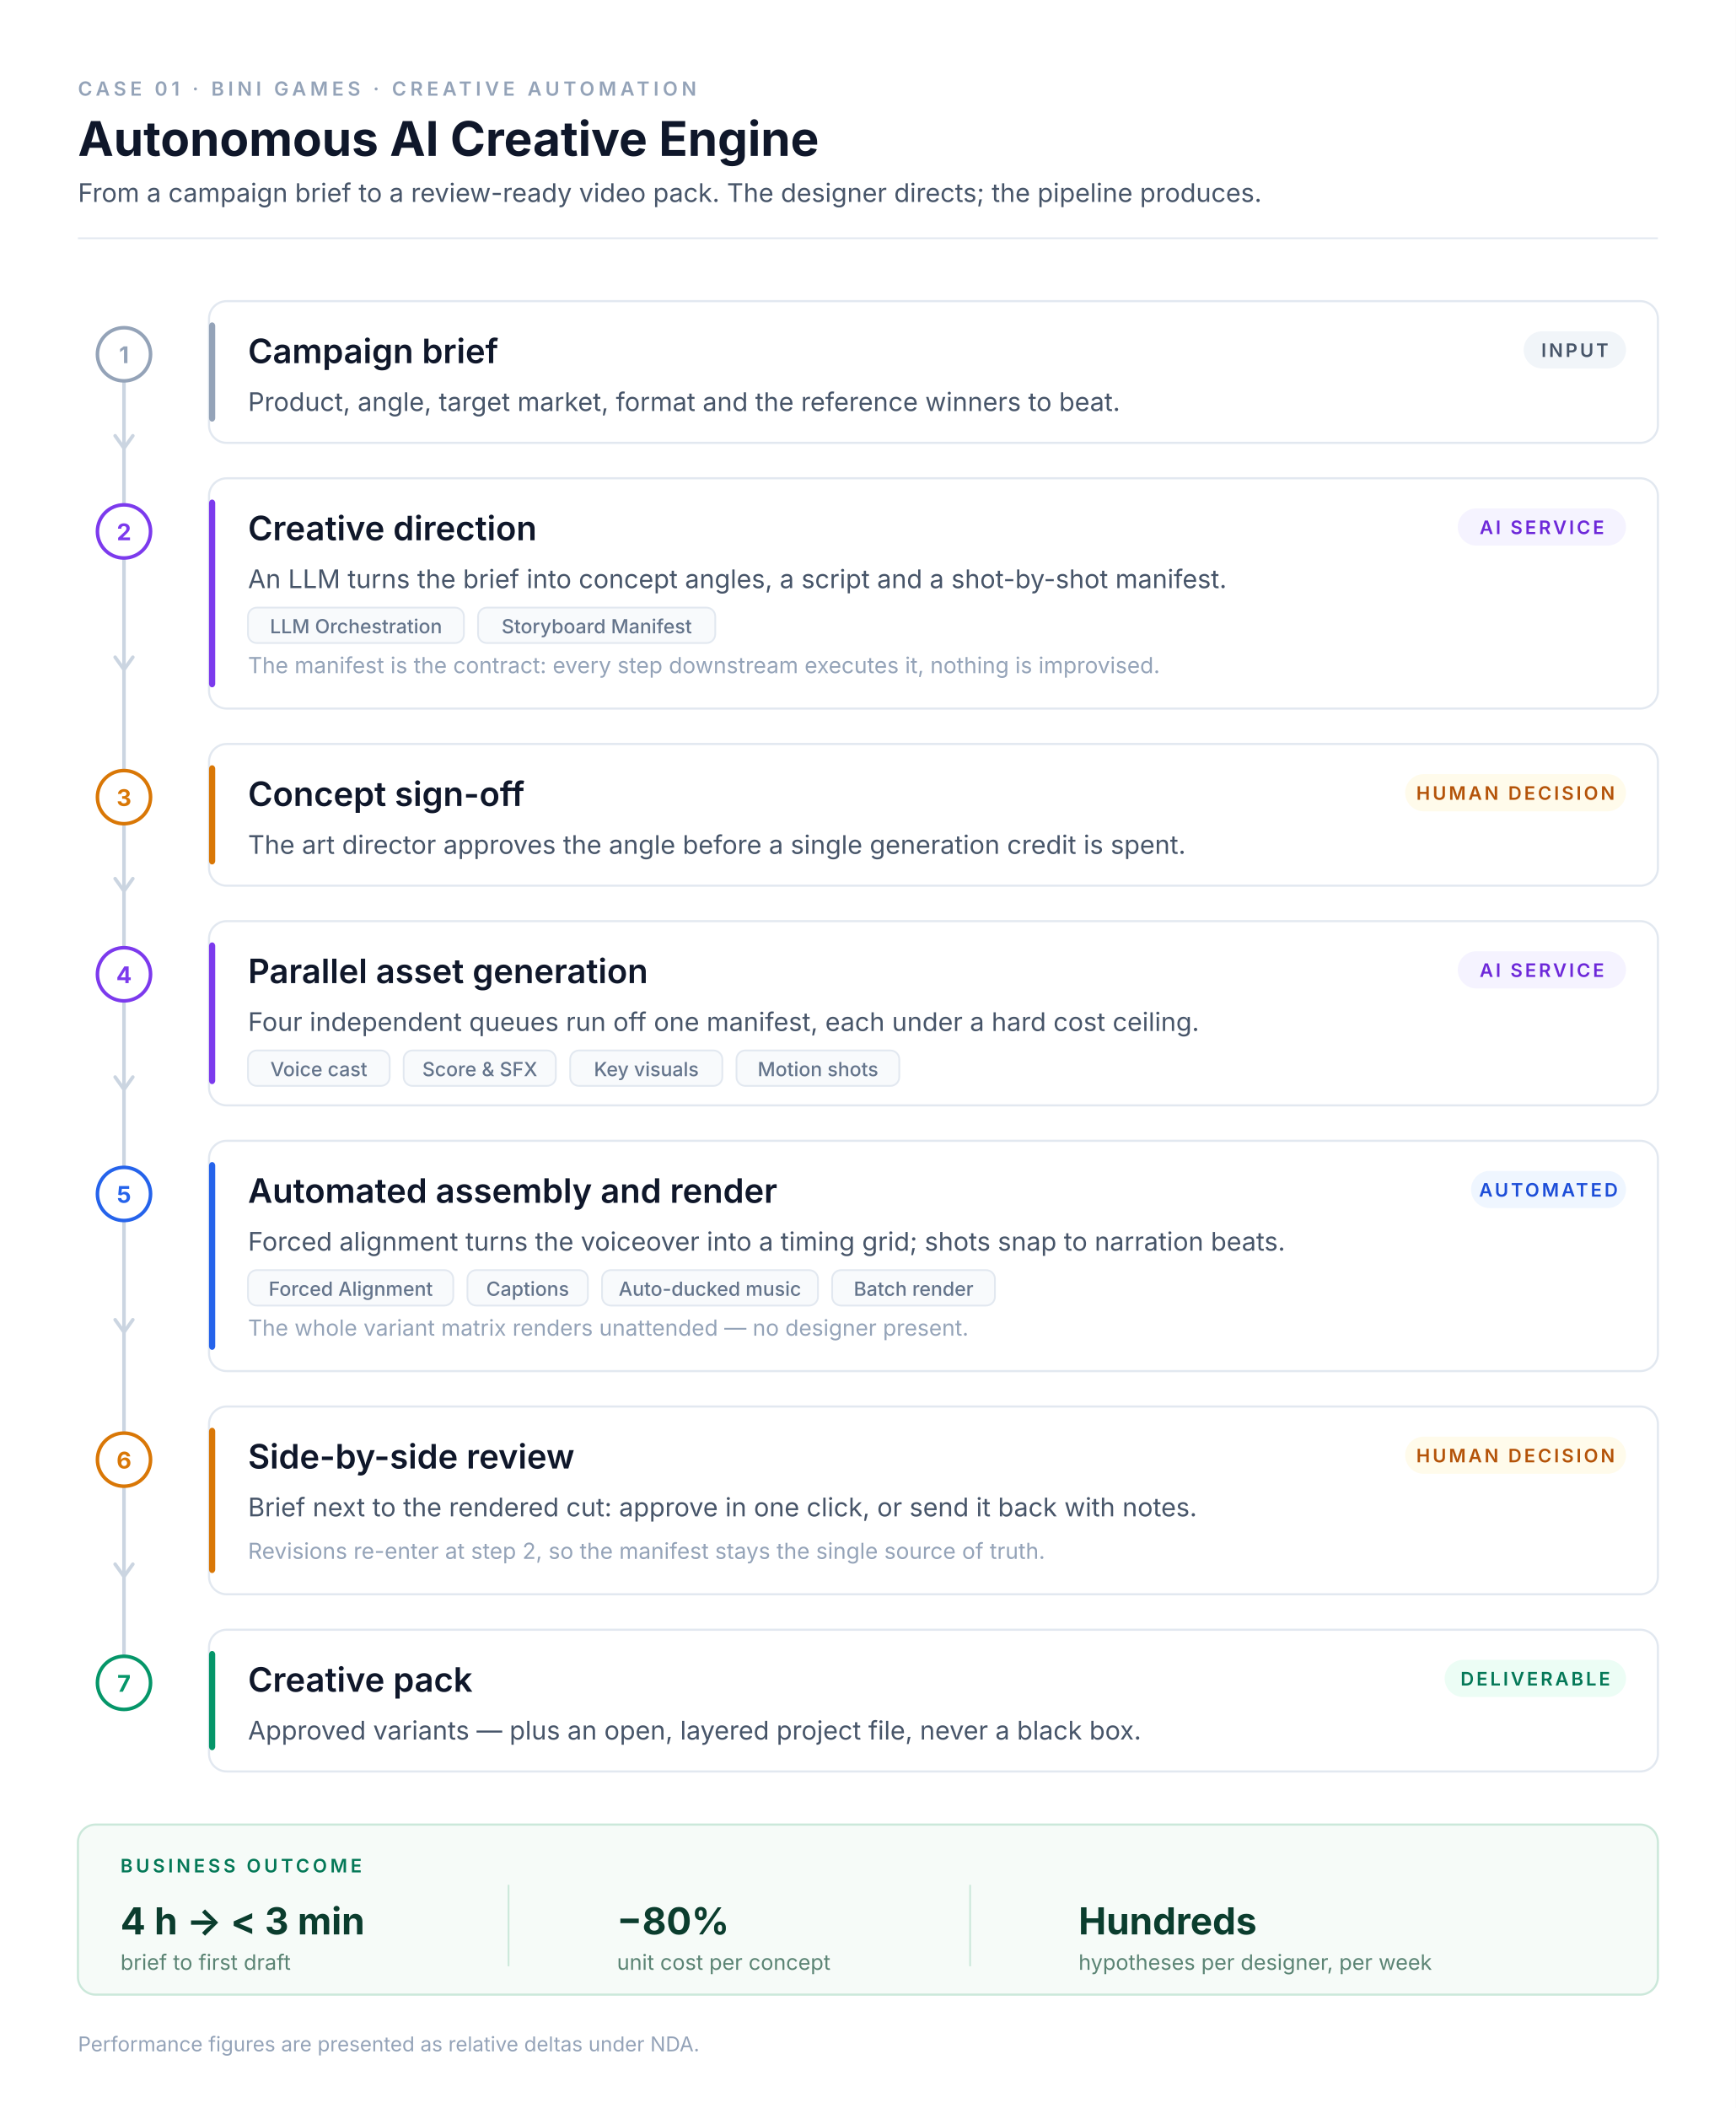
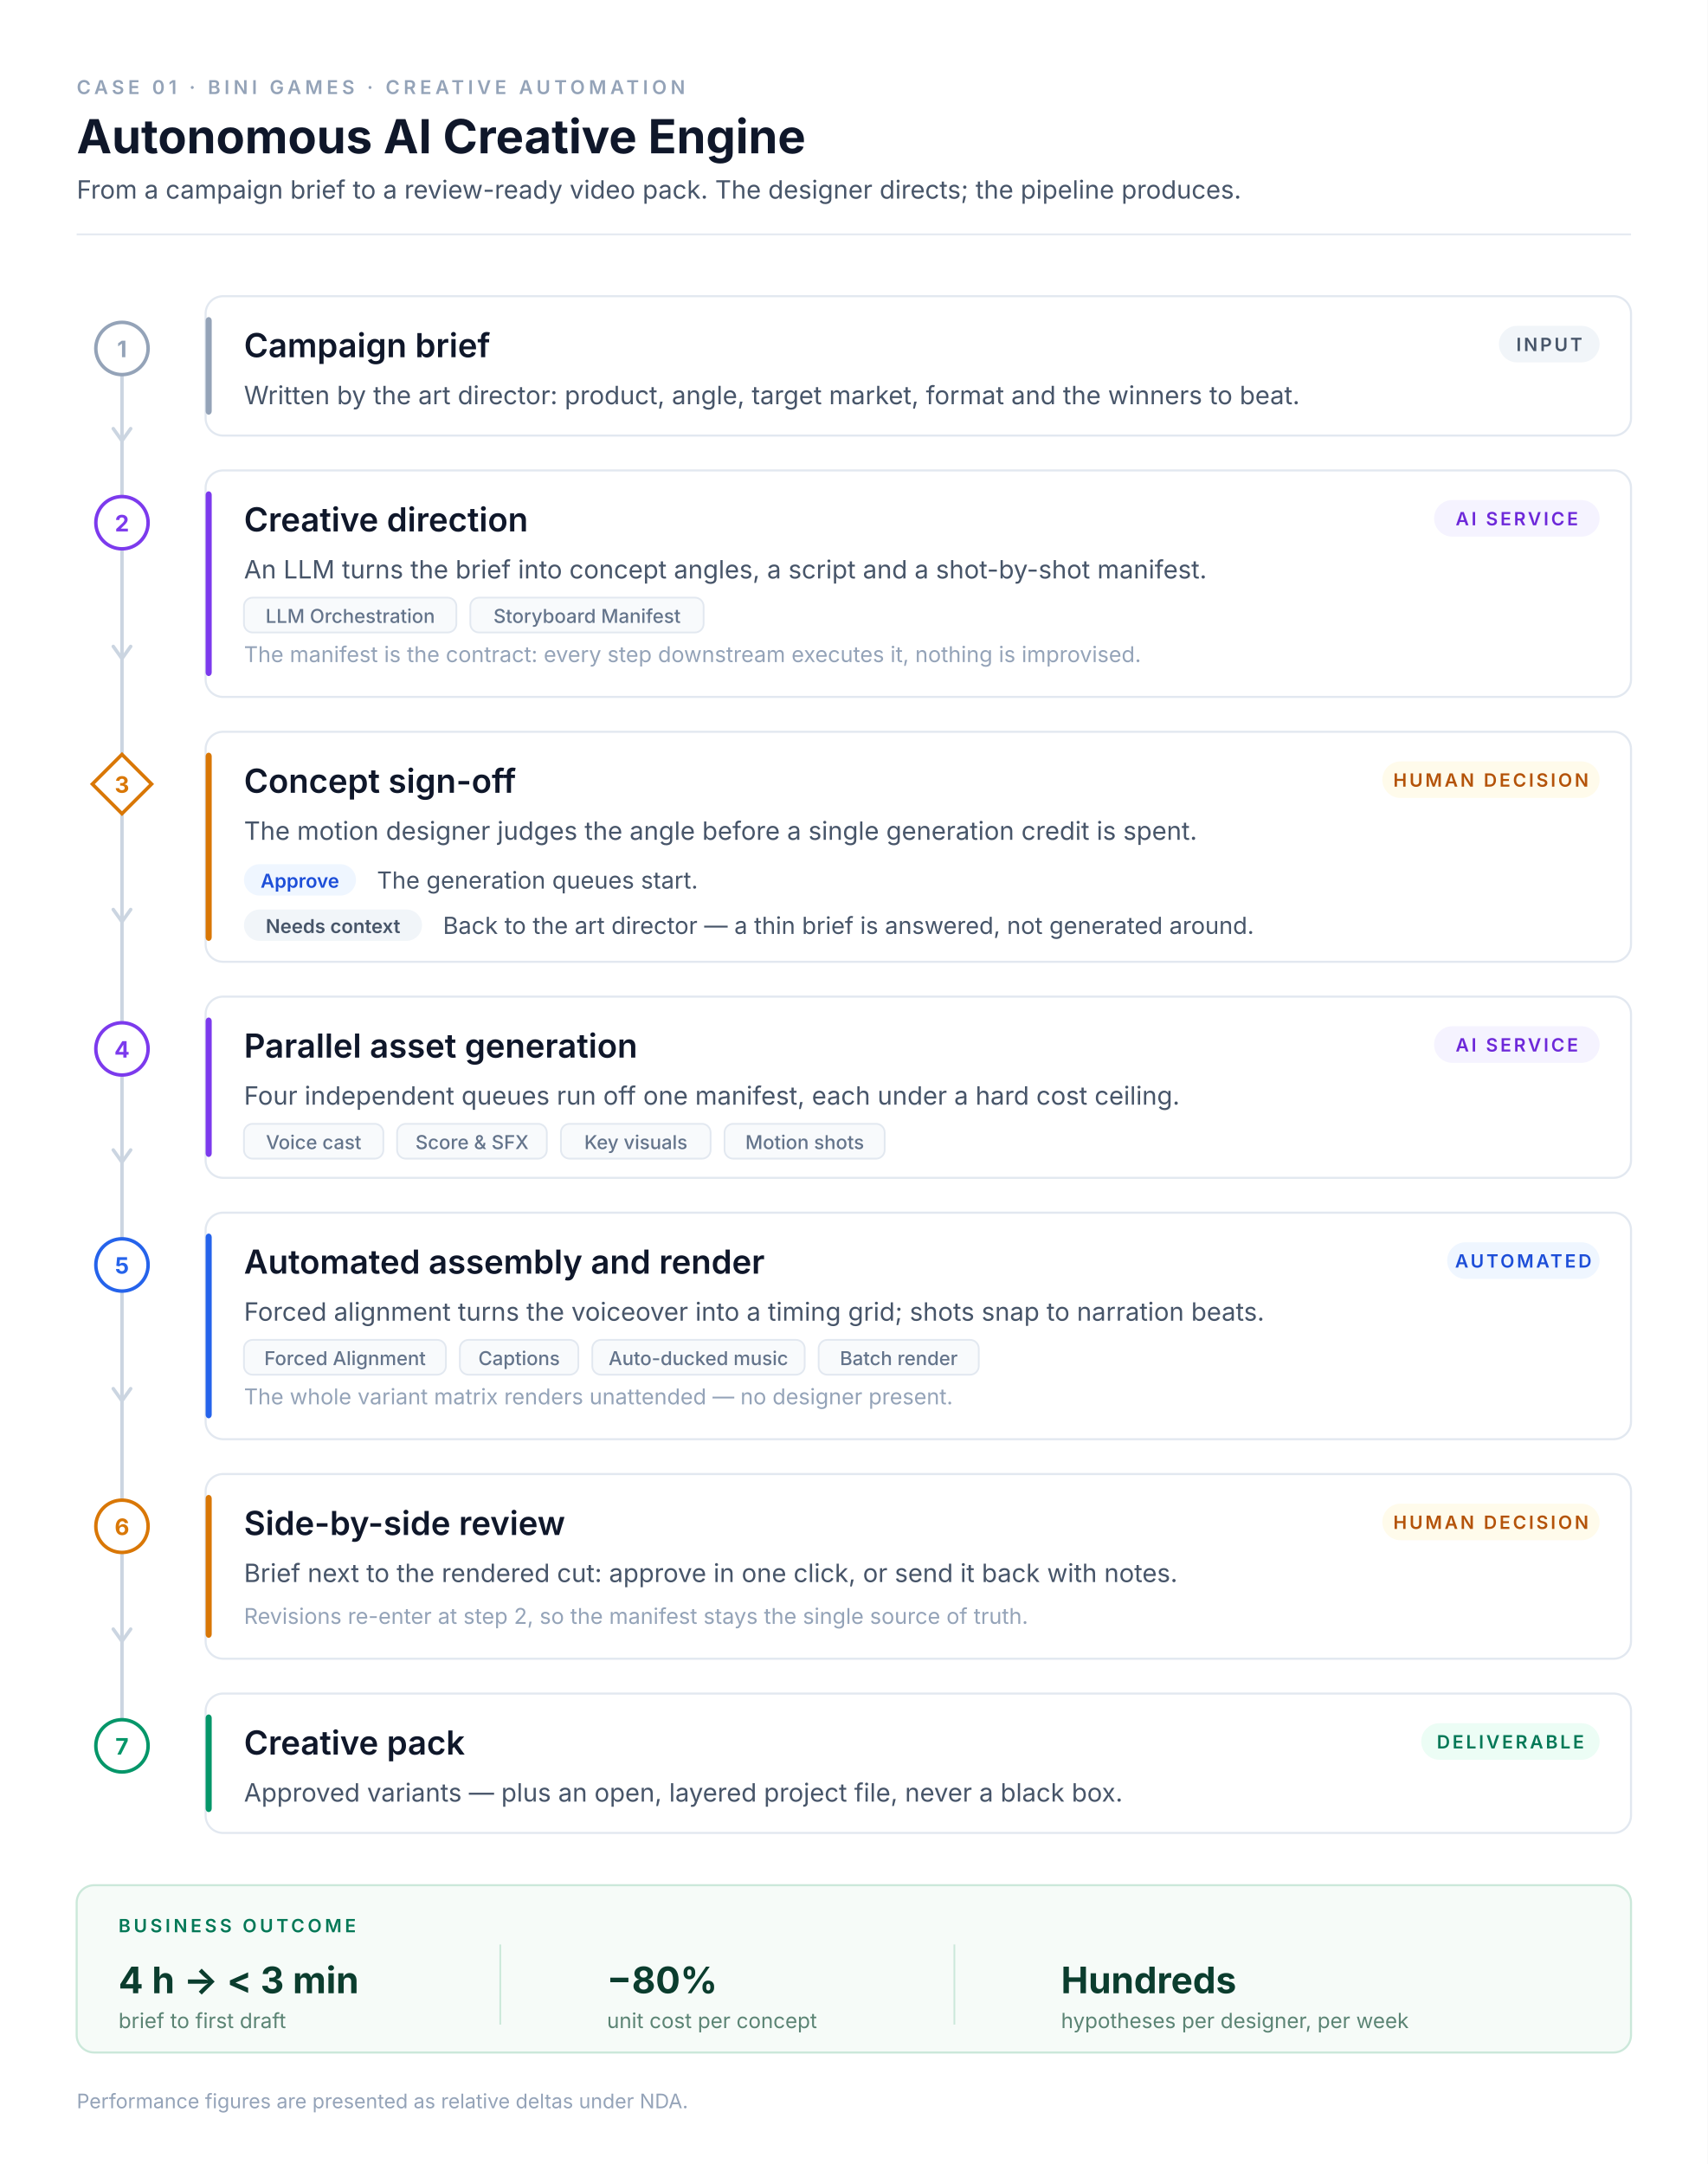
- <svg xmlns="http://www.w3.org/2000/svg" width="980" height="1190" viewBox="0 0 980 1190">
-   <rect width="980" height="1190" fill="#FFFFFF" />
-   <path d="M70 200 L70 950" stroke="#CBD5E1" stroke-width="2" fill="none" />
+ <svg xmlns="http://www.w3.org/2000/svg" width="980" height="1242" viewBox="0 0 980 1242">
+   <rect width="980" height="1242" fill="#FFFFFF" />
+   <path d="M70 200 L70 1002" stroke="#CBD5E1" stroke-width="2" fill="none" />
  <path d="M65 246.0 L70 253.0 L75 246.0" fill="none" stroke="#CBD5E1" stroke-width="2" stroke-linecap="round" stroke-linejoin="round" />
  <path d="M65 371.0 L70 378.0 L75 371.0" fill="none" stroke="#CBD5E1" stroke-width="2" stroke-linecap="round" stroke-linejoin="round" />
-   <path d="M65 496.0 L70 503.0 L75 496.0" fill="none" stroke="#CBD5E1" stroke-width="2" stroke-linecap="round" stroke-linejoin="round" />
-   <path d="M65 608.0 L70 615.0 L75 608.0" fill="none" stroke="#CBD5E1" stroke-width="2" stroke-linecap="round" stroke-linejoin="round" />
-   <path d="M65 745.0 L70 752.0 L75 745.0" fill="none" stroke="#CBD5E1" stroke-width="2" stroke-linecap="round" stroke-linejoin="round" />
-   <path d="M65 883.0 L70 890.0 L75 883.0" fill="none" stroke="#CBD5E1" stroke-width="2" stroke-linecap="round" stroke-linejoin="round" />
+   <path d="M65 522.0 L70 529.0 L75 522.0" fill="none" stroke="#CBD5E1" stroke-width="2" stroke-linecap="round" stroke-linejoin="round" />
+   <path d="M65 660.0 L70 667.0 L75 660.0" fill="none" stroke="#CBD5E1" stroke-width="2" stroke-linecap="round" stroke-linejoin="round" />
+   <path d="M65 797.0 L70 804.0 L75 797.0" fill="none" stroke="#CBD5E1" stroke-width="2" stroke-linecap="round" stroke-linejoin="round" />
+   <path d="M65 935.0 L70 942.0 L75 935.0" fill="none" stroke="#CBD5E1" stroke-width="2" stroke-linecap="round" stroke-linejoin="round" />
  <circle cx="70" cy="200" r="15" fill="#FFFFFF" stroke="#94A3B8" stroke-width="2" />
  <text x="70" y="205" font-family="Inter, Helvetica Neue, Arial, sans-serif" font-size="13" font-weight="700" fill="#94A3B8" text-anchor="middle">1</text>
  <circle cx="70" cy="300" r="15" fill="#FFFFFF" stroke="#7C3AED" stroke-width="2" />
  <text x="70" y="305" font-family="Inter, Helvetica Neue, Arial, sans-serif" font-size="13" font-weight="700" fill="#7C3AED" text-anchor="middle">2</text>
-   <circle cx="70" cy="450" r="15" fill="#FFFFFF" stroke="#D97706" stroke-width="2" />
+   <path d="M70 433 L87 450 L70 467 L53 450 Z" fill="#FFFFFF" stroke="#D97706" stroke-width="2" />
  <text x="70" y="455" font-family="Inter, Helvetica Neue, Arial, sans-serif" font-size="13" font-weight="700" fill="#D97706" text-anchor="middle">3</text>
-   <circle cx="70" cy="550" r="15" fill="#FFFFFF" stroke="#7C3AED" stroke-width="2" />
-   <text x="70" y="555" font-family="Inter, Helvetica Neue, Arial, sans-serif" font-size="13" font-weight="700" fill="#7C3AED" text-anchor="middle">4</text>
-   <circle cx="70" cy="674" r="15" fill="#FFFFFF" stroke="#2563EB" stroke-width="2" />
-   <text x="70" y="679" font-family="Inter, Helvetica Neue, Arial, sans-serif" font-size="13" font-weight="700" fill="#2563EB" text-anchor="middle">5</text>
-   <circle cx="70" cy="824" r="15" fill="#FFFFFF" stroke="#D97706" stroke-width="2" />
-   <text x="70" y="829" font-family="Inter, Helvetica Neue, Arial, sans-serif" font-size="13" font-weight="700" fill="#D97706" text-anchor="middle">6</text>
-   <circle cx="70" cy="950" r="15" fill="#FFFFFF" stroke="#059669" stroke-width="2" />
-   <text x="70" y="955" font-family="Inter, Helvetica Neue, Arial, sans-serif" font-size="13" font-weight="700" fill="#059669" text-anchor="middle">7</text>
+   <circle cx="70" cy="602" r="15" fill="#FFFFFF" stroke="#7C3AED" stroke-width="2" />
+   <text x="70" y="607" font-family="Inter, Helvetica Neue, Arial, sans-serif" font-size="13" font-weight="700" fill="#7C3AED" text-anchor="middle">4</text>
+   <circle cx="70" cy="726" r="15" fill="#FFFFFF" stroke="#2563EB" stroke-width="2" />
+   <text x="70" y="731" font-family="Inter, Helvetica Neue, Arial, sans-serif" font-size="13" font-weight="700" fill="#2563EB" text-anchor="middle">5</text>
+   <circle cx="70" cy="876" r="15" fill="#FFFFFF" stroke="#D97706" stroke-width="2" />
+   <text x="70" y="881" font-family="Inter, Helvetica Neue, Arial, sans-serif" font-size="13" font-weight="700" fill="#D97706" text-anchor="middle">6</text>
+   <circle cx="70" cy="1002" r="15" fill="#FFFFFF" stroke="#059669" stroke-width="2" />
+   <text x="70" y="1007" font-family="Inter, Helvetica Neue, Arial, sans-serif" font-size="13" font-weight="700" fill="#059669" text-anchor="middle">7</text>
  <text x="44.0" y="54.0" font-family="Inter, Helvetica Neue, Arial, sans-serif" font-size="11" font-weight="600" fill="#94A3B8" text-anchor="start" letter-spacing="2.2">CASE 01 · BINI GAMES · CREATIVE AUTOMATION</text>
  <text x="44.0" y="88.0" font-family="Inter, Helvetica Neue, Arial, sans-serif" font-size="27" font-weight="700" fill="#0F172A" text-anchor="start">Autonomous AI Creative Engine</text>
  <text x="44.0" y="114.0" font-family="Inter, Helvetica Neue, Arial, sans-serif" font-size="14.5" font-weight="400" fill="#475569" text-anchor="start">From a campaign brief to a review-ready video pack. The designer directs; the pipeline produces.</text>
  <rect x="44.0" y="134.0" width="892.0" height="1.0" rx="0" fill="#E2E8F0" stroke="none" stroke-width="1" />
  <rect x="118.0" y="170.0" width="818.0" height="80.0" rx="10" fill="#FFFFFF" stroke="#E2E8F0" stroke-width="1.2" />
  <rect x="118.0" y="182.0" width="3.5" height="56.0" rx="2" fill="#94A3B8" stroke="none" stroke-width="1" />
  <rect x="860.2" y="187.0" width="57.8" height="21.0" rx="10.5" fill="#F1F5F9" stroke="none" stroke-width="1" />
  <text x="889.1" y="201.5" font-family="Inter, Helvetica Neue, Arial, sans-serif" font-size="10.5" font-weight="600" fill="#475569" text-anchor="middle" letter-spacing="1.4">INPUT</text>
  <text x="140.0" y="205.0" font-family="Inter, Helvetica Neue, Arial, sans-serif" font-size="19" font-weight="600" fill="#0F172A" text-anchor="start">Campaign brief</text>
-   <text x="140.0" y="232.0" font-family="Inter, Helvetica Neue, Arial, sans-serif" font-size="14.5" font-weight="400" fill="#475569" text-anchor="start">Product, angle, target market, format and the reference winners to beat.</text>
+   <text x="140.0" y="232.0" font-family="Inter, Helvetica Neue, Arial, sans-serif" font-size="14.5" font-weight="400" fill="#475569" text-anchor="start">Written by the art director: product, angle, target market, format and the winners to beat.</text>
  <rect x="118.0" y="270.0" width="818.0" height="130.0" rx="10" fill="#FFFFFF" stroke="#E2E8F0" stroke-width="1.2" />
  <rect x="118.0" y="282.0" width="3.5" height="106.0" rx="2" fill="#7C3AED" stroke="none" stroke-width="1" />
  <rect x="823.0" y="287.0" width="95.0" height="21.0" rx="10.5" fill="#F5F3FF" stroke="none" stroke-width="1" />
  <text x="870.5" y="301.5" font-family="Inter, Helvetica Neue, Arial, sans-serif" font-size="10.5" font-weight="600" fill="#6D28D9" text-anchor="middle" letter-spacing="1.4">AI SERVICE</text>
  <text x="140.0" y="305.0" font-family="Inter, Helvetica Neue, Arial, sans-serif" font-size="19" font-weight="600" fill="#0F172A" text-anchor="start">Creative direction</text>
  <text x="140.0" y="332.0" font-family="Inter, Helvetica Neue, Arial, sans-serif" font-size="14.5" font-weight="400" fill="#475569" text-anchor="start">An LLM turns the brief into concept angles, a script and a shot-by-shot manifest.</text>
  <rect x="140.0" y="343.0" width="121.9" height="20.0" rx="5" fill="#F8FAFC" stroke="#E2E8F0" stroke-width="1" />
  <text x="201.0" y="357.5" font-family="Inter, Helvetica Neue, Arial, sans-serif" font-size="11" font-weight="500" fill="#64748B" text-anchor="middle">LLM Orchestration</text>
  <rect x="269.9" y="343.0" width="133.9" height="20.0" rx="5" fill="#F8FAFC" stroke="#E2E8F0" stroke-width="1" />
  <text x="336.9" y="357.5" font-family="Inter, Helvetica Neue, Arial, sans-serif" font-size="11" font-weight="500" fill="#64748B" text-anchor="middle">Storyboard Manifest</text>
  <text x="140.0" y="380.0" font-family="Inter, Helvetica Neue, Arial, sans-serif" font-size="12.5" font-weight="400" fill="#94A3B8" text-anchor="start">The manifest is the contract: every step downstream executes it, nothing is improvised.</text>
-   <rect x="118.0" y="420.0" width="818.0" height="80.0" rx="10" fill="#FFFFFF" stroke="#E2E8F0" stroke-width="1.2" />
-   <rect x="118.0" y="432.0" width="3.5" height="56.0" rx="2" fill="#D97706" stroke="none" stroke-width="1" />
+   <rect x="118.0" y="420.0" width="818.0" height="132.0" rx="10" fill="#FFFFFF" stroke="#E2E8F0" stroke-width="1.2" />
+   <rect x="118.0" y="432.0" width="3.5" height="108.0" rx="2" fill="#D97706" stroke="none" stroke-width="1" />
  <rect x="793.3" y="437.0" width="124.7" height="21.0" rx="10.5" fill="#FFFBEB" stroke="none" stroke-width="1" />
  <text x="855.6" y="451.5" font-family="Inter, Helvetica Neue, Arial, sans-serif" font-size="10.5" font-weight="600" fill="#B45309" text-anchor="middle" letter-spacing="1.4">HUMAN DECISION</text>
  <text x="140.0" y="455.0" font-family="Inter, Helvetica Neue, Arial, sans-serif" font-size="19" font-weight="600" fill="#0F172A" text-anchor="start">Concept sign-off</text>
-   <text x="140.0" y="482.0" font-family="Inter, Helvetica Neue, Arial, sans-serif" font-size="14.5" font-weight="400" fill="#475569" text-anchor="start">The art director approves the angle before a single generation credit is spent.</text>
-   <rect x="118.0" y="520.0" width="818.0" height="104.0" rx="10" fill="#FFFFFF" stroke="#E2E8F0" stroke-width="1.2" />
-   <rect x="118.0" y="532.0" width="3.5" height="80.0" rx="2" fill="#7C3AED" stroke="none" stroke-width="1" />
-   <rect x="823.0" y="537.0" width="95.0" height="21.0" rx="10.5" fill="#F5F3FF" stroke="none" stroke-width="1" />
-   <text x="870.5" y="551.5" font-family="Inter, Helvetica Neue, Arial, sans-serif" font-size="10.5" font-weight="600" fill="#6D28D9" text-anchor="middle" letter-spacing="1.4">AI SERVICE</text>
-   <text x="140.0" y="555.0" font-family="Inter, Helvetica Neue, Arial, sans-serif" font-size="19" font-weight="600" fill="#0F172A" text-anchor="start">Parallel asset generation</text>
-   <text x="140.0" y="582.0" font-family="Inter, Helvetica Neue, Arial, sans-serif" font-size="14.5" font-weight="400" fill="#475569" text-anchor="start">Four independent queues run off one manifest, each under a hard cost ceiling.</text>
-   <rect x="140.0" y="593.0" width="80.0" height="20.0" rx="5" fill="#F8FAFC" stroke="#E2E8F0" stroke-width="1" />
-   <text x="180.0" y="607.5" font-family="Inter, Helvetica Neue, Arial, sans-serif" font-size="11" font-weight="500" fill="#64748B" text-anchor="middle">Voice cast</text>
-   <rect x="227.9" y="593.0" width="85.9" height="20.0" rx="5" fill="#F8FAFC" stroke="#E2E8F0" stroke-width="1" />
-   <text x="270.9" y="607.5" font-family="Inter, Helvetica Neue, Arial, sans-serif" font-size="11" font-weight="500" fill="#64748B" text-anchor="middle">Score &amp; SFX</text>
-   <rect x="321.9" y="593.0" width="85.9" height="20.0" rx="5" fill="#F8FAFC" stroke="#E2E8F0" stroke-width="1" />
-   <text x="364.9" y="607.5" font-family="Inter, Helvetica Neue, Arial, sans-serif" font-size="11" font-weight="500" fill="#64748B" text-anchor="middle">Key visuals</text>
-   <rect x="415.8" y="593.0" width="91.9" height="20.0" rx="5" fill="#F8FAFC" stroke="#E2E8F0" stroke-width="1" />
-   <text x="461.8" y="607.5" font-family="Inter, Helvetica Neue, Arial, sans-serif" font-size="11" font-weight="500" fill="#64748B" text-anchor="middle">Motion shots</text>
-   <rect x="118.0" y="644.0" width="818.0" height="130.0" rx="10" fill="#FFFFFF" stroke="#E2E8F0" stroke-width="1.2" />
-   <rect x="118.0" y="656.0" width="3.5" height="106.0" rx="2" fill="#2563EB" stroke="none" stroke-width="1" />
-   <rect x="830.5" y="661.0" width="87.5" height="21.0" rx="10.5" fill="#EFF6FF" stroke="none" stroke-width="1" />
-   <text x="874.2" y="675.5" font-family="Inter, Helvetica Neue, Arial, sans-serif" font-size="10.5" font-weight="600" fill="#1D4ED8" text-anchor="middle" letter-spacing="1.4">AUTOMATED</text>
-   <text x="140.0" y="679.0" font-family="Inter, Helvetica Neue, Arial, sans-serif" font-size="19" font-weight="600" fill="#0F172A" text-anchor="start">Automated assembly and render</text>
-   <text x="140.0" y="706.0" font-family="Inter, Helvetica Neue, Arial, sans-serif" font-size="14.5" font-weight="400" fill="#475569" text-anchor="start">Forced alignment turns the voiceover into a timing grid; shots snap to narration beats.</text>
-   <rect x="140.0" y="717.0" width="115.9" height="20.0" rx="5" fill="#F8FAFC" stroke="#E2E8F0" stroke-width="1" />
-   <text x="198.0" y="731.5" font-family="Inter, Helvetica Neue, Arial, sans-serif" font-size="11" font-weight="500" fill="#64748B" text-anchor="middle">Forced Alignment</text>
-   <rect x="263.9" y="717.0" width="68.0" height="20.0" rx="5" fill="#F8FAFC" stroke="#E2E8F0" stroke-width="1" />
-   <text x="297.9" y="731.5" font-family="Inter, Helvetica Neue, Arial, sans-serif" font-size="11" font-weight="500" fill="#64748B" text-anchor="middle">Captions</text>
-   <rect x="339.9" y="717.0" width="121.9" height="20.0" rx="5" fill="#F8FAFC" stroke="#E2E8F0" stroke-width="1" />
-   <text x="400.8" y="731.5" font-family="Inter, Helvetica Neue, Arial, sans-serif" font-size="11" font-weight="500" fill="#64748B" text-anchor="middle">Auto-ducked music</text>
-   <rect x="469.8" y="717.0" width="91.9" height="20.0" rx="5" fill="#F8FAFC" stroke="#E2E8F0" stroke-width="1" />
-   <text x="515.8" y="731.5" font-family="Inter, Helvetica Neue, Arial, sans-serif" font-size="11" font-weight="500" fill="#64748B" text-anchor="middle">Batch render</text>
-   <text x="140.0" y="754.0" font-family="Inter, Helvetica Neue, Arial, sans-serif" font-size="12.5" font-weight="400" fill="#94A3B8" text-anchor="start">The whole variant matrix renders unattended — no designer present.</text>
-   <rect x="118.0" y="794.0" width="818.0" height="106.0" rx="10" fill="#FFFFFF" stroke="#E2E8F0" stroke-width="1.2" />
-   <rect x="118.0" y="806.0" width="3.5" height="82.0" rx="2" fill="#D97706" stroke="none" stroke-width="1" />
-   <rect x="793.3" y="811.0" width="124.7" height="21.0" rx="10.5" fill="#FFFBEB" stroke="none" stroke-width="1" />
-   <text x="855.6" y="825.5" font-family="Inter, Helvetica Neue, Arial, sans-serif" font-size="10.5" font-weight="600" fill="#B45309" text-anchor="middle" letter-spacing="1.4">HUMAN DECISION</text>
-   <text x="140.0" y="829.0" font-family="Inter, Helvetica Neue, Arial, sans-serif" font-size="19" font-weight="600" fill="#0F172A" text-anchor="start">Side-by-side review</text>
-   <text x="140.0" y="856.0" font-family="Inter, Helvetica Neue, Arial, sans-serif" font-size="14.5" font-weight="400" fill="#475569" text-anchor="start">Brief next to the rendered cut: approve in one click, or send it back with notes.</text>
-   <text x="140.0" y="880.0" font-family="Inter, Helvetica Neue, Arial, sans-serif" font-size="12.5" font-weight="400" fill="#94A3B8" text-anchor="start">Revisions re-enter at step 2, so the manifest stays the single source of truth.</text>
-   <rect x="118.0" y="920.0" width="818.0" height="80.0" rx="10" fill="#FFFFFF" stroke="#E2E8F0" stroke-width="1.2" />
-   <rect x="118.0" y="932.0" width="3.5" height="56.0" rx="2" fill="#059669" stroke="none" stroke-width="1" />
-   <rect x="815.6" y="937.0" width="102.4" height="21.0" rx="10.5" fill="#ECFDF5" stroke="none" stroke-width="1" />
-   <text x="866.8" y="951.5" font-family="Inter, Helvetica Neue, Arial, sans-serif" font-size="10.5" font-weight="600" fill="#047857" text-anchor="middle" letter-spacing="1.4">DELIVERABLE</text>
-   <text x="140.0" y="955.0" font-family="Inter, Helvetica Neue, Arial, sans-serif" font-size="19" font-weight="600" fill="#0F172A" text-anchor="start">Creative pack</text>
-   <text x="140.0" y="982.0" font-family="Inter, Helvetica Neue, Arial, sans-serif" font-size="14.5" font-weight="400" fill="#475569" text-anchor="start">Approved variants — plus an open, layered project file, never a black box.</text>
-   <rect x="44.0" y="1030.0" width="892.0" height="96.0" rx="10" fill="#F6FBF8" stroke="#CBE8DA" stroke-width="1.2" />
-   <text x="68.0" y="1057.0" font-family="Inter, Helvetica Neue, Arial, sans-serif" font-size="10.5" font-weight="600" fill="#047857" text-anchor="start" letter-spacing="1.8">BUSINESS OUTCOME</text>
-   <text x="68.0" y="1092.0" font-family="Inter, Helvetica Neue, Arial, sans-serif" font-size="21" font-weight="700" fill="#0B3D2E" text-anchor="start">4 h → &lt; 3 min</text>
-   <text x="68.0" y="1112.0" font-family="Inter, Helvetica Neue, Arial, sans-serif" font-size="12" font-weight="400" fill="#5B8474" text-anchor="start">brief to first draft</text>
-   <rect x="286.6" y="1064.0" width="1.0" height="46.0" rx="0" fill="#CBE8DA" stroke="none" stroke-width="1" />
-   <text x="348.3" y="1092.0" font-family="Inter, Helvetica Neue, Arial, sans-serif" font-size="21" font-weight="700" fill="#0B3D2E" text-anchor="start">−80%</text>
-   <text x="348.3" y="1112.0" font-family="Inter, Helvetica Neue, Arial, sans-serif" font-size="12" font-weight="400" fill="#5B8474" text-anchor="start">unit cost per concept</text>
-   <rect x="547.2" y="1064.0" width="1.0" height="46.0" rx="0" fill="#CBE8DA" stroke="none" stroke-width="1" />
-   <text x="608.9" y="1092.0" font-family="Inter, Helvetica Neue, Arial, sans-serif" font-size="21" font-weight="700" fill="#0B3D2E" text-anchor="start">Hundreds</text>
-   <text x="608.9" y="1112.0" font-family="Inter, Helvetica Neue, Arial, sans-serif" font-size="12" font-weight="400" fill="#5B8474" text-anchor="start">hypotheses per designer, per week</text>
-   <text x="44.0" y="1158.0" font-family="Inter, Helvetica Neue, Arial, sans-serif" font-size="11.5" font-weight="400" fill="#94A3B8" text-anchor="start">Performance figures are presented as relative deltas under NDA.</text>
+   <text x="140.0" y="482.0" font-family="Inter, Helvetica Neue, Arial, sans-serif" font-size="14.5" font-weight="400" fill="#475569" text-anchor="start">The motion designer judges the angle before a single generation credit is spent.</text>
+   <rect x="140.0" y="496.0" width="64.3" height="18.0" rx="9" fill="#EFF6FF" stroke="none" stroke-width="1" />
+   <text x="172.1" y="509.5" font-family="Inter, Helvetica Neue, Arial, sans-serif" font-size="11" font-weight="600" fill="#1D4ED8" text-anchor="middle">Approve</text>
+   <text x="216.3" y="510.0" font-family="Inter, Helvetica Neue, Arial, sans-serif" font-size="13.5" font-weight="400" fill="#475569" text-anchor="start">The generation queues start.</text>
+   <rect x="140.0" y="522.0" width="102.2" height="18.0" rx="9" fill="#F1F5F9" stroke="none" stroke-width="1" />
+   <text x="191.1" y="535.5" font-family="Inter, Helvetica Neue, Arial, sans-serif" font-size="11" font-weight="600" fill="#475569" text-anchor="middle">Needs context</text>
+   <text x="254.2" y="536.0" font-family="Inter, Helvetica Neue, Arial, sans-serif" font-size="13.5" font-weight="400" fill="#475569" text-anchor="start">Back to the art director — a thin brief is answered, not generated around.</text>
+   <rect x="118.0" y="572.0" width="818.0" height="104.0" rx="10" fill="#FFFFFF" stroke="#E2E8F0" stroke-width="1.2" />
+   <rect x="118.0" y="584.0" width="3.5" height="80.0" rx="2" fill="#7C3AED" stroke="none" stroke-width="1" />
+   <rect x="823.0" y="589.0" width="95.0" height="21.0" rx="10.5" fill="#F5F3FF" stroke="none" stroke-width="1" />
+   <text x="870.5" y="603.5" font-family="Inter, Helvetica Neue, Arial, sans-serif" font-size="10.5" font-weight="600" fill="#6D28D9" text-anchor="middle" letter-spacing="1.4">AI SERVICE</text>
+   <text x="140.0" y="607.0" font-family="Inter, Helvetica Neue, Arial, sans-serif" font-size="19" font-weight="600" fill="#0F172A" text-anchor="start">Parallel asset generation</text>
+   <text x="140.0" y="634.0" font-family="Inter, Helvetica Neue, Arial, sans-serif" font-size="14.5" font-weight="400" fill="#475569" text-anchor="start">Four independent queues run off one manifest, each under a hard cost ceiling.</text>
+   <rect x="140.0" y="645.0" width="80.0" height="20.0" rx="5" fill="#F8FAFC" stroke="#E2E8F0" stroke-width="1" />
+   <text x="180.0" y="659.5" font-family="Inter, Helvetica Neue, Arial, sans-serif" font-size="11" font-weight="500" fill="#64748B" text-anchor="middle">Voice cast</text>
+   <rect x="227.9" y="645.0" width="85.9" height="20.0" rx="5" fill="#F8FAFC" stroke="#E2E8F0" stroke-width="1" />
+   <text x="270.9" y="659.5" font-family="Inter, Helvetica Neue, Arial, sans-serif" font-size="11" font-weight="500" fill="#64748B" text-anchor="middle">Score &amp; SFX</text>
+   <rect x="321.9" y="645.0" width="85.9" height="20.0" rx="5" fill="#F8FAFC" stroke="#E2E8F0" stroke-width="1" />
+   <text x="364.9" y="659.5" font-family="Inter, Helvetica Neue, Arial, sans-serif" font-size="11" font-weight="500" fill="#64748B" text-anchor="middle">Key visuals</text>
+   <rect x="415.8" y="645.0" width="91.9" height="20.0" rx="5" fill="#F8FAFC" stroke="#E2E8F0" stroke-width="1" />
+   <text x="461.8" y="659.5" font-family="Inter, Helvetica Neue, Arial, sans-serif" font-size="11" font-weight="500" fill="#64748B" text-anchor="middle">Motion shots</text>
+   <rect x="118.0" y="696.0" width="818.0" height="130.0" rx="10" fill="#FFFFFF" stroke="#E2E8F0" stroke-width="1.2" />
+   <rect x="118.0" y="708.0" width="3.5" height="106.0" rx="2" fill="#2563EB" stroke="none" stroke-width="1" />
+   <rect x="830.5" y="713.0" width="87.5" height="21.0" rx="10.5" fill="#EFF6FF" stroke="none" stroke-width="1" />
+   <text x="874.2" y="727.5" font-family="Inter, Helvetica Neue, Arial, sans-serif" font-size="10.5" font-weight="600" fill="#1D4ED8" text-anchor="middle" letter-spacing="1.4">AUTOMATED</text>
+   <text x="140.0" y="731.0" font-family="Inter, Helvetica Neue, Arial, sans-serif" font-size="19" font-weight="600" fill="#0F172A" text-anchor="start">Automated assembly and render</text>
+   <text x="140.0" y="758.0" font-family="Inter, Helvetica Neue, Arial, sans-serif" font-size="14.5" font-weight="400" fill="#475569" text-anchor="start">Forced alignment turns the voiceover into a timing grid; shots snap to narration beats.</text>
+   <rect x="140.0" y="769.0" width="115.9" height="20.0" rx="5" fill="#F8FAFC" stroke="#E2E8F0" stroke-width="1" />
+   <text x="198.0" y="783.5" font-family="Inter, Helvetica Neue, Arial, sans-serif" font-size="11" font-weight="500" fill="#64748B" text-anchor="middle">Forced Alignment</text>
+   <rect x="263.9" y="769.0" width="68.0" height="20.0" rx="5" fill="#F8FAFC" stroke="#E2E8F0" stroke-width="1" />
+   <text x="297.9" y="783.5" font-family="Inter, Helvetica Neue, Arial, sans-serif" font-size="11" font-weight="500" fill="#64748B" text-anchor="middle">Captions</text>
+   <rect x="339.9" y="769.0" width="121.9" height="20.0" rx="5" fill="#F8FAFC" stroke="#E2E8F0" stroke-width="1" />
+   <text x="400.8" y="783.5" font-family="Inter, Helvetica Neue, Arial, sans-serif" font-size="11" font-weight="500" fill="#64748B" text-anchor="middle">Auto-ducked music</text>
+   <rect x="469.8" y="769.0" width="91.9" height="20.0" rx="5" fill="#F8FAFC" stroke="#E2E8F0" stroke-width="1" />
+   <text x="515.8" y="783.5" font-family="Inter, Helvetica Neue, Arial, sans-serif" font-size="11" font-weight="500" fill="#64748B" text-anchor="middle">Batch render</text>
+   <text x="140.0" y="806.0" font-family="Inter, Helvetica Neue, Arial, sans-serif" font-size="12.5" font-weight="400" fill="#94A3B8" text-anchor="start">The whole variant matrix renders unattended — no designer present.</text>
+   <rect x="118.0" y="846.0" width="818.0" height="106.0" rx="10" fill="#FFFFFF" stroke="#E2E8F0" stroke-width="1.2" />
+   <rect x="118.0" y="858.0" width="3.5" height="82.0" rx="2" fill="#D97706" stroke="none" stroke-width="1" />
+   <rect x="793.3" y="863.0" width="124.7" height="21.0" rx="10.5" fill="#FFFBEB" stroke="none" stroke-width="1" />
+   <text x="855.6" y="877.5" font-family="Inter, Helvetica Neue, Arial, sans-serif" font-size="10.5" font-weight="600" fill="#B45309" text-anchor="middle" letter-spacing="1.4">HUMAN DECISION</text>
+   <text x="140.0" y="881.0" font-family="Inter, Helvetica Neue, Arial, sans-serif" font-size="19" font-weight="600" fill="#0F172A" text-anchor="start">Side-by-side review</text>
+   <text x="140.0" y="908.0" font-family="Inter, Helvetica Neue, Arial, sans-serif" font-size="14.5" font-weight="400" fill="#475569" text-anchor="start">Brief next to the rendered cut: approve in one click, or send it back with notes.</text>
+   <text x="140.0" y="932.0" font-family="Inter, Helvetica Neue, Arial, sans-serif" font-size="12.5" font-weight="400" fill="#94A3B8" text-anchor="start">Revisions re-enter at step 2, so the manifest stays the single source of truth.</text>
+   <rect x="118.0" y="972.0" width="818.0" height="80.0" rx="10" fill="#FFFFFF" stroke="#E2E8F0" stroke-width="1.2" />
+   <rect x="118.0" y="984.0" width="3.5" height="56.0" rx="2" fill="#059669" stroke="none" stroke-width="1" />
+   <rect x="815.6" y="989.0" width="102.4" height="21.0" rx="10.5" fill="#ECFDF5" stroke="none" stroke-width="1" />
+   <text x="866.8" y="1003.5" font-family="Inter, Helvetica Neue, Arial, sans-serif" font-size="10.5" font-weight="600" fill="#047857" text-anchor="middle" letter-spacing="1.4">DELIVERABLE</text>
+   <text x="140.0" y="1007.0" font-family="Inter, Helvetica Neue, Arial, sans-serif" font-size="19" font-weight="600" fill="#0F172A" text-anchor="start">Creative pack</text>
+   <text x="140.0" y="1034.0" font-family="Inter, Helvetica Neue, Arial, sans-serif" font-size="14.5" font-weight="400" fill="#475569" text-anchor="start">Approved variants — plus an open, layered project file, never a black box.</text>
+   <rect x="44.0" y="1082.0" width="892.0" height="96.0" rx="10" fill="#F6FBF8" stroke="#CBE8DA" stroke-width="1.2" />
+   <text x="68.0" y="1109.0" font-family="Inter, Helvetica Neue, Arial, sans-serif" font-size="10.5" font-weight="600" fill="#047857" text-anchor="start" letter-spacing="1.8">BUSINESS OUTCOME</text>
+   <text x="68.0" y="1144.0" font-family="Inter, Helvetica Neue, Arial, sans-serif" font-size="21" font-weight="700" fill="#0B3D2E" text-anchor="start">4 h → &lt; 3 min</text>
+   <text x="68.0" y="1164.0" font-family="Inter, Helvetica Neue, Arial, sans-serif" font-size="12" font-weight="400" fill="#5B8474" text-anchor="start">brief to first draft</text>
+   <rect x="286.6" y="1116.0" width="1.0" height="46.0" rx="0" fill="#CBE8DA" stroke="none" stroke-width="1" />
+   <text x="348.3" y="1144.0" font-family="Inter, Helvetica Neue, Arial, sans-serif" font-size="21" font-weight="700" fill="#0B3D2E" text-anchor="start">−80%</text>
+   <text x="348.3" y="1164.0" font-family="Inter, Helvetica Neue, Arial, sans-serif" font-size="12" font-weight="400" fill="#5B8474" text-anchor="start">unit cost per concept</text>
+   <rect x="547.2" y="1116.0" width="1.0" height="46.0" rx="0" fill="#CBE8DA" stroke="none" stroke-width="1" />
+   <text x="608.9" y="1144.0" font-family="Inter, Helvetica Neue, Arial, sans-serif" font-size="21" font-weight="700" fill="#0B3D2E" text-anchor="start">Hundreds</text>
+   <text x="608.9" y="1164.0" font-family="Inter, Helvetica Neue, Arial, sans-serif" font-size="12" font-weight="400" fill="#5B8474" text-anchor="start">hypotheses per designer, per week</text>
+   <text x="44.0" y="1210.0" font-family="Inter, Helvetica Neue, Arial, sans-serif" font-size="11.5" font-weight="400" fill="#94A3B8" text-anchor="start">Performance figures are presented as relative deltas under NDA.</text>
</svg>
